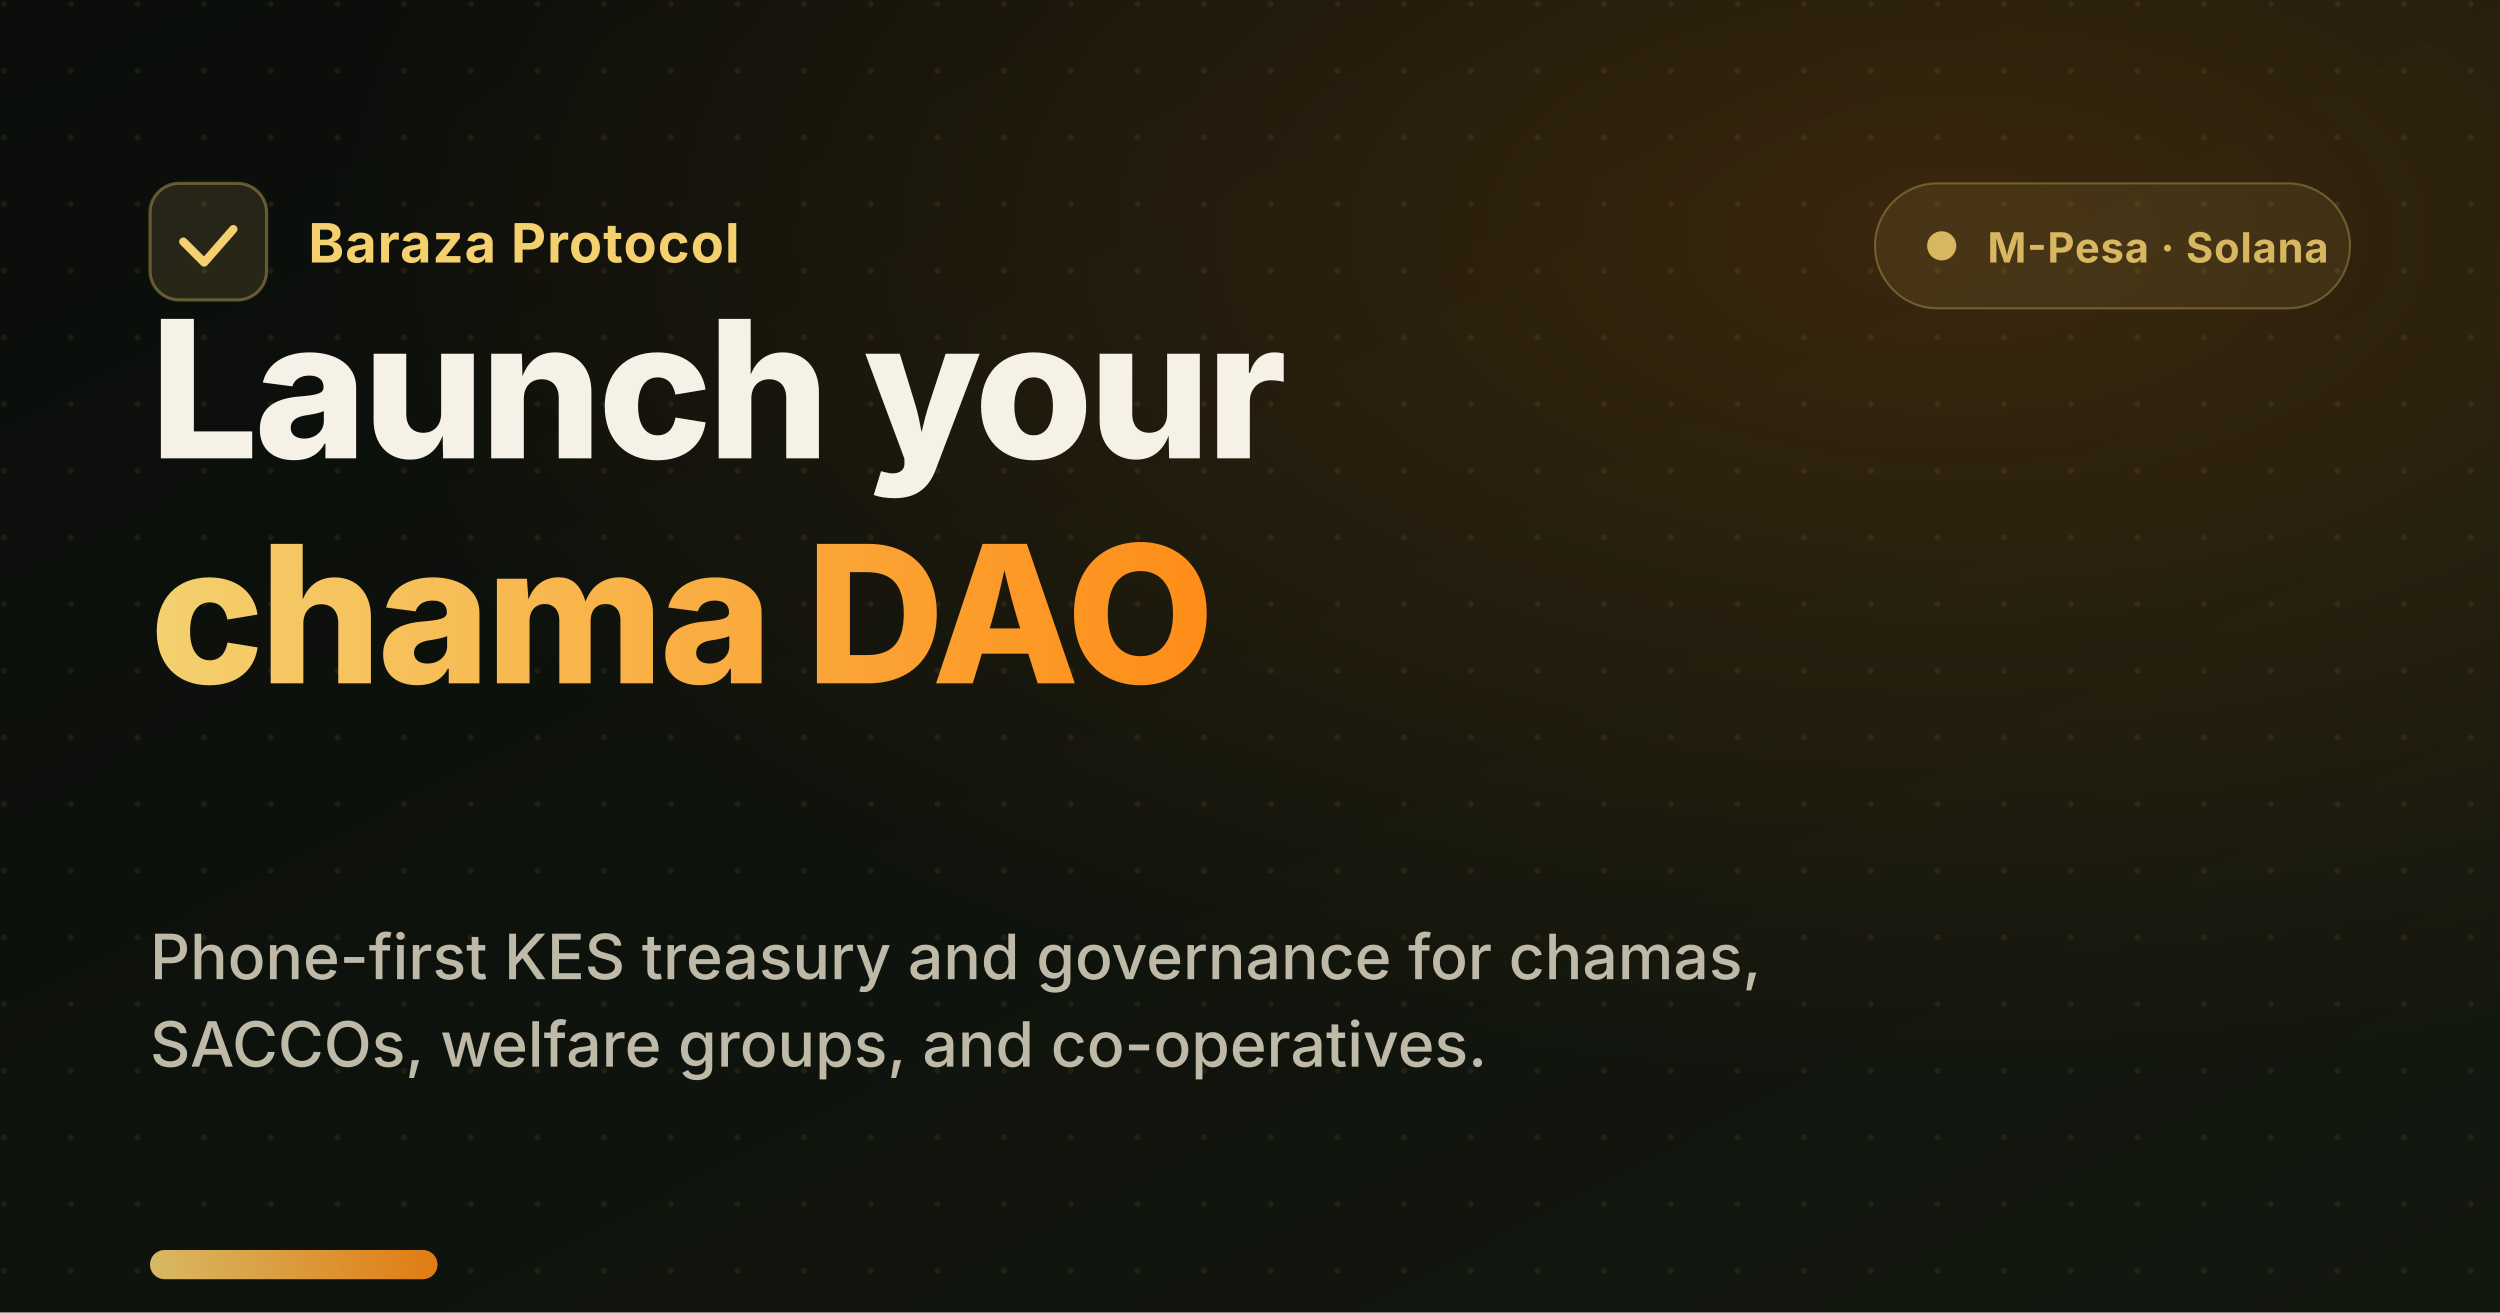
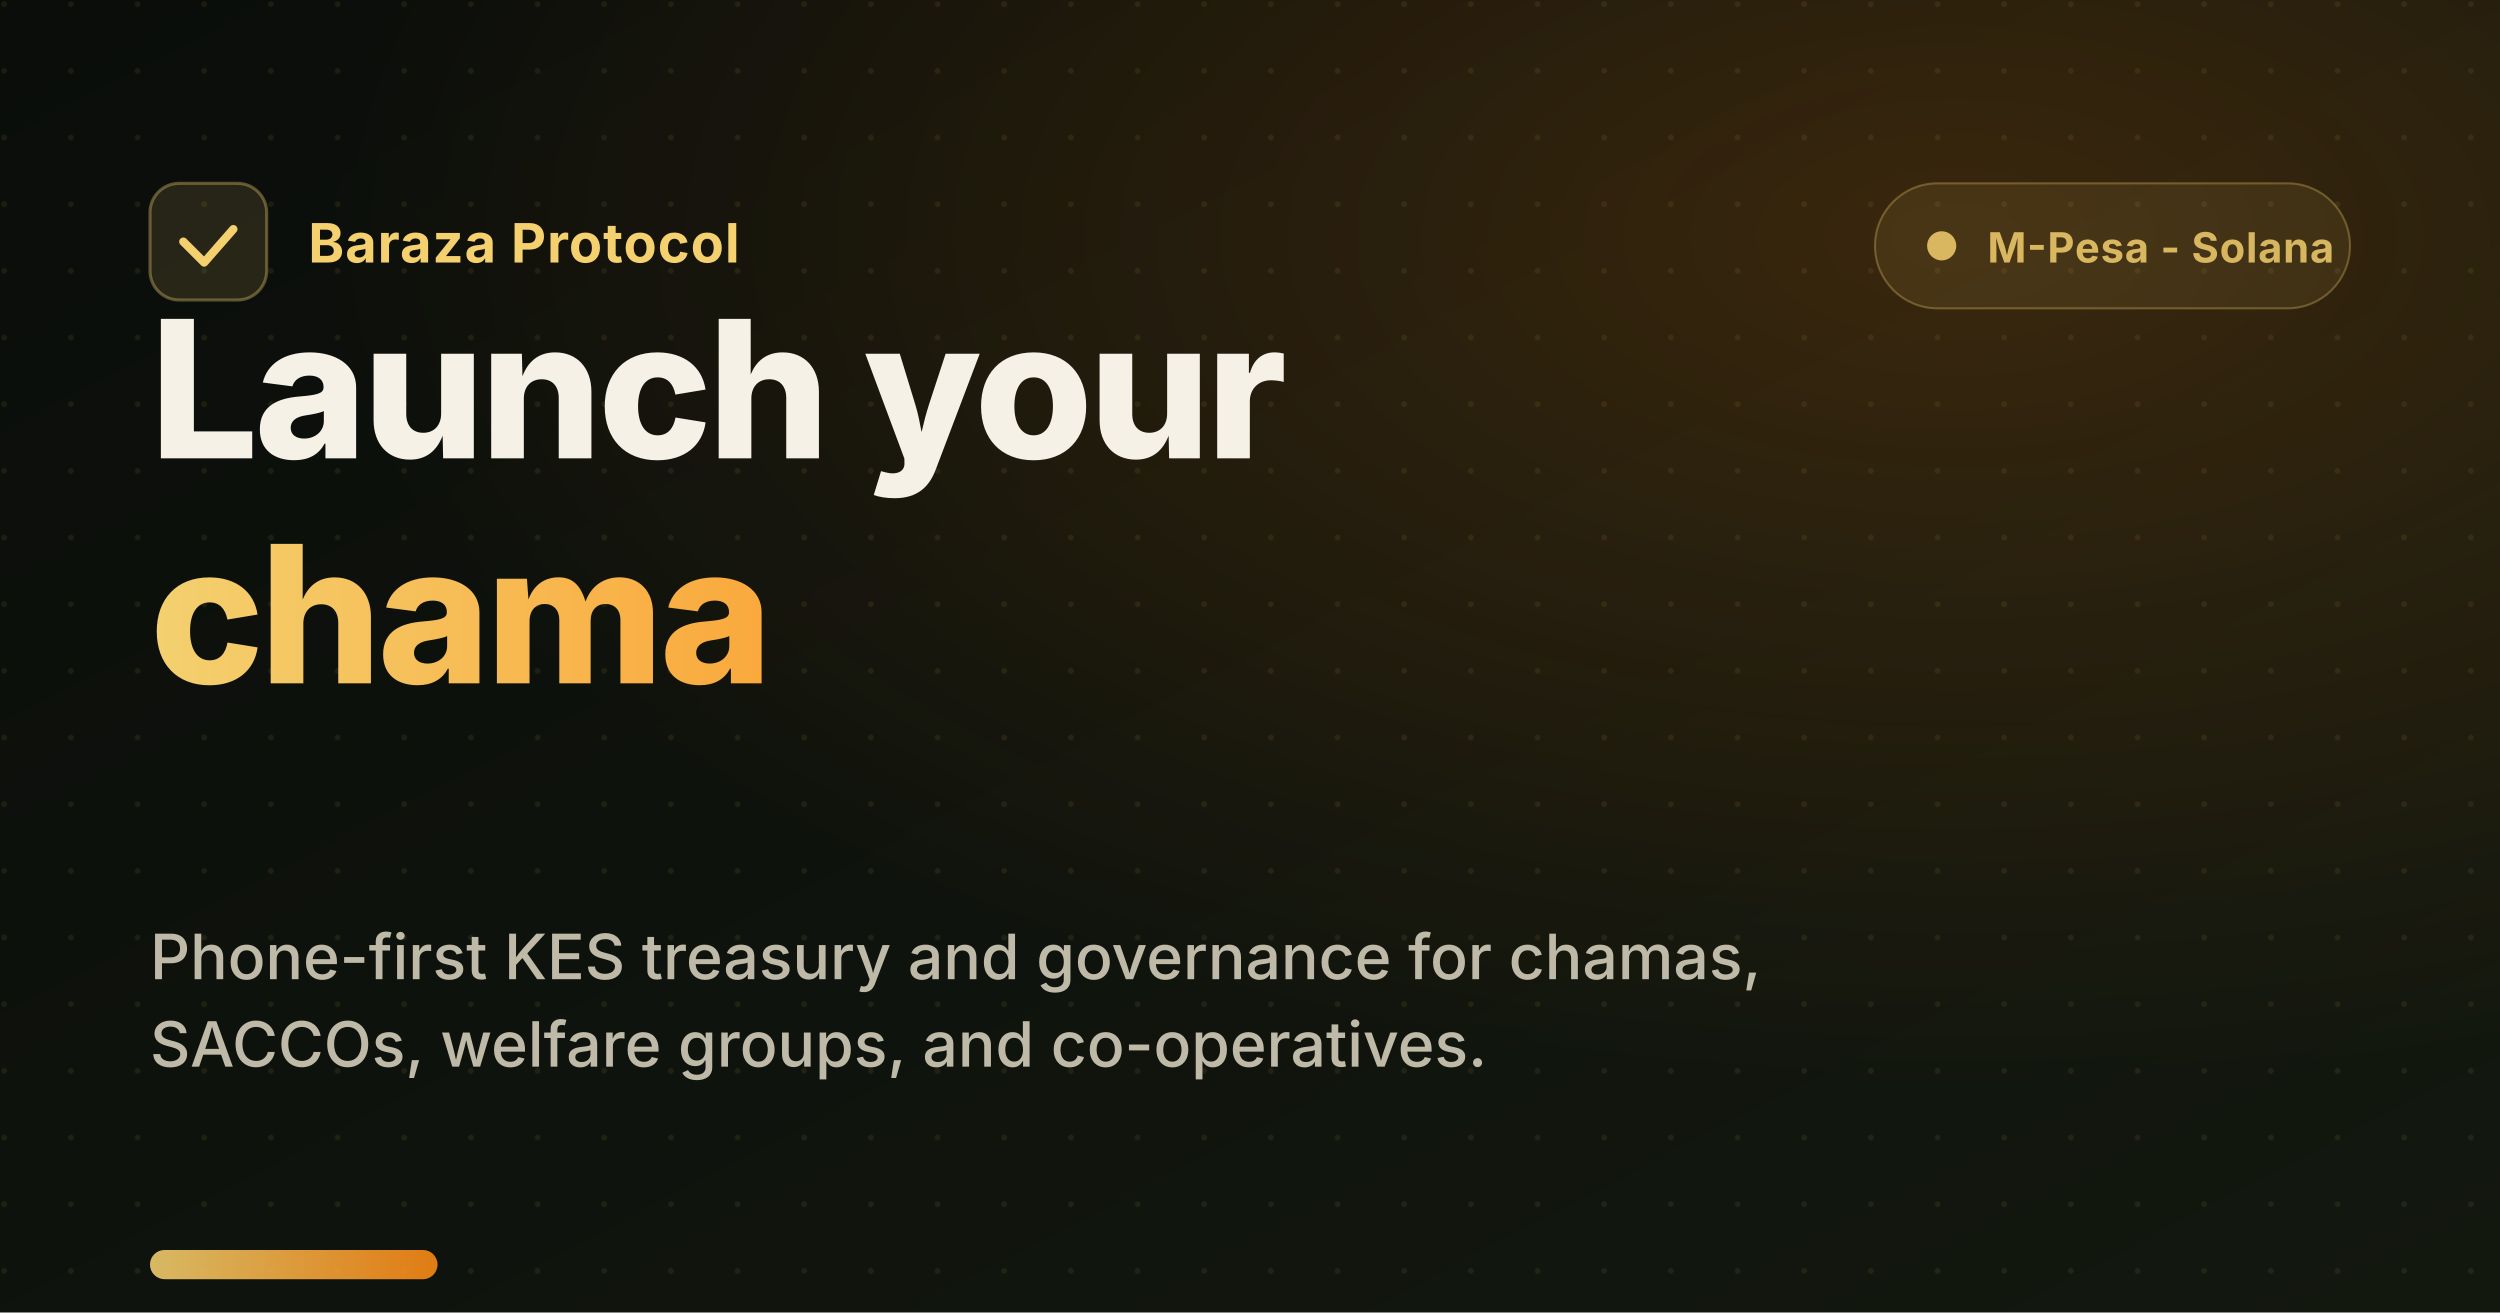
<svg xmlns="http://www.w3.org/2000/svg" width="1200" height="630" viewBox="0 0 1200 630">
  <defs>
    <linearGradient id="bg" x1="0" y1="0" x2="1" y2="1">
      <stop offset="0%" stop-color="#0a0d0a" />
      <stop offset="100%" stop-color="#13180f" />
    </linearGradient>
    <linearGradient id="warm" x1="0" y1="0" x2="1" y2="0">
      <stop offset="0%" stop-color="#F4D06F" />
      <stop offset="100%" stop-color="#FF8811" />
    </linearGradient>
    <radialGradient id="glow" cx="0.78" cy="0.18" r="0.65">
      <stop offset="0%" stop-color="#FF8811" stop-opacity="0.18" />
      <stop offset="100%" stop-color="#FF8811" stop-opacity="0" />
    </radialGradient>
    <pattern id="dots" width="32" height="32" patternUnits="userSpaceOnUse">
      <circle cx="2" cy="2" r="1.4" fill="#F4D06F" fill-opacity="0.08" />
    </pattern>
  </defs>
  <rect width="1200" height="630" fill="url(#bg)" />
  <rect width="1200" height="630" fill="url(#dots)" />
  <rect width="1200" height="630" fill="url(#glow)" />
  <g transform="translate(72 88)">
    <rect width="56" height="56" rx="14" fill="#F4D06F" fill-opacity="0.12" stroke="#F4D06F" stroke-opacity="0.35" stroke-width="1.5" />
    <path d="M16 28 L26 38 L40 22" stroke="#F4D06F" stroke-width="4" stroke-linecap="round" stroke-linejoin="round" fill="none" />
    <text x="76" y="38" font-family="'Hanken Grotesk', 'Inter', sans-serif" font-size="26" font-weight="700" fill="#F4D06F" letter-spacing="0.5">Baraza Protocol</text>
  </g>
  <g transform="translate(72 220)">
    <text font-family="'Hanken Grotesk', 'Inter', sans-serif" font-weight="800" font-size="92" fill="#f5f1e6" letter-spacing="-2">
      <tspan x="0" y="0">Launch your</tspan>
-       <tspan x="0" y="108" fill="url(#warm)">chama DAO</tspan>
+       <tspan x="0" y="108" fill="url(#warm)">chama</tspan>
    </text>
  </g>
  <g transform="translate(72 470)">
    <text font-family="'Hanken Grotesk', 'Inter', sans-serif" font-size="30" font-weight="500" fill="#bfb9a8">
      <tspan x="0" y="0">Phone-first KES treasury and governance for chamas,</tspan>
      <tspan x="0" y="42">SACCOs, welfare groups, and co-operatives.</tspan>
    </text>
  </g>
  <g transform="translate(72 600)">
    <rect width="138" height="14" rx="7" fill="#F4D06F" fill-opacity="0.18" />
    <rect width="138" height="14" rx="7" fill="url(#warm)" fill-opacity="0.85" />
  </g>
  <g transform="translate(900 88)" opacity="0.85">
    <rect x="0" y="0" width="228" height="60" rx="30" fill="#F4D06F" fill-opacity="0.10" stroke="#F4D06F" stroke-opacity="0.35" />
    <circle cx="32" cy="30" r="7" fill="#F4D06F" />
-     <text x="54" y="38" font-family="'Hanken Grotesk', 'Inter', sans-serif" font-size="20" font-weight="700" fill="#F4D06F" letter-spacing="0.4">M-Pesa · Solana</text>
+     <text x="54" y="38" font-family="'Hanken Grotesk', 'Inter', sans-serif" font-size="20" font-weight="700" fill="#F4D06F" letter-spacing="0.4">M-Pesa - Solana</text>
  </g>
</svg>
